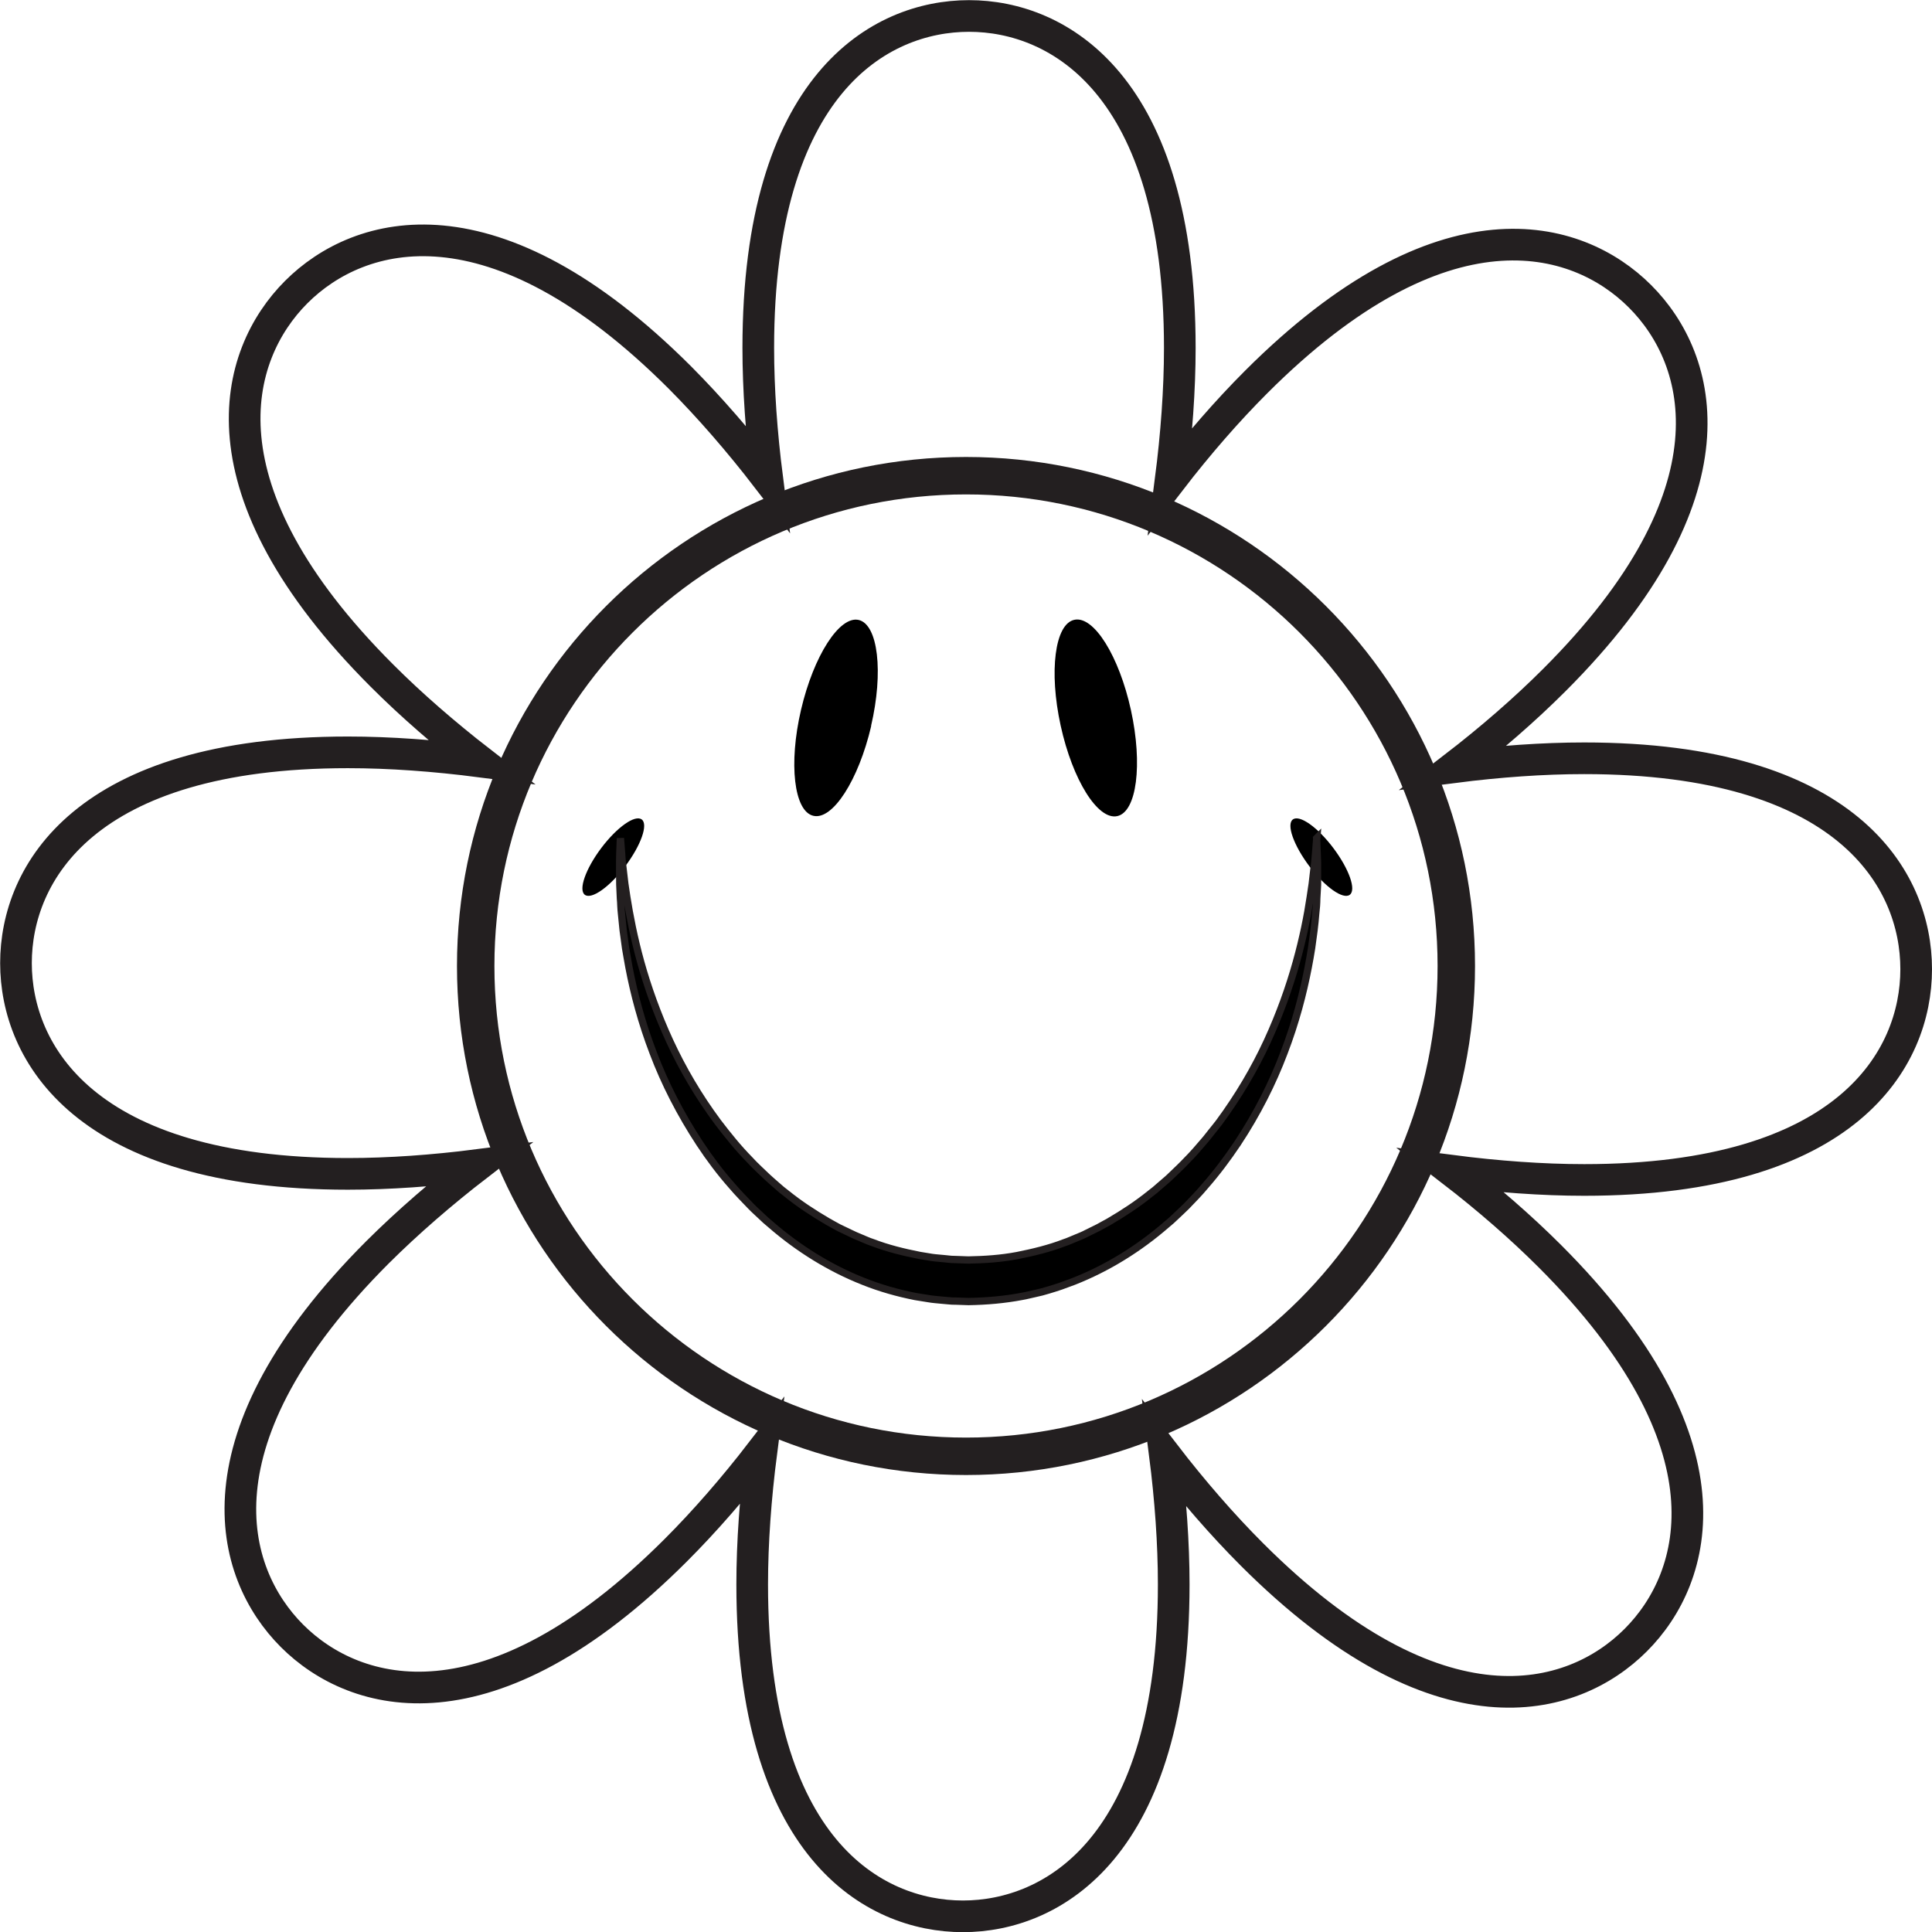
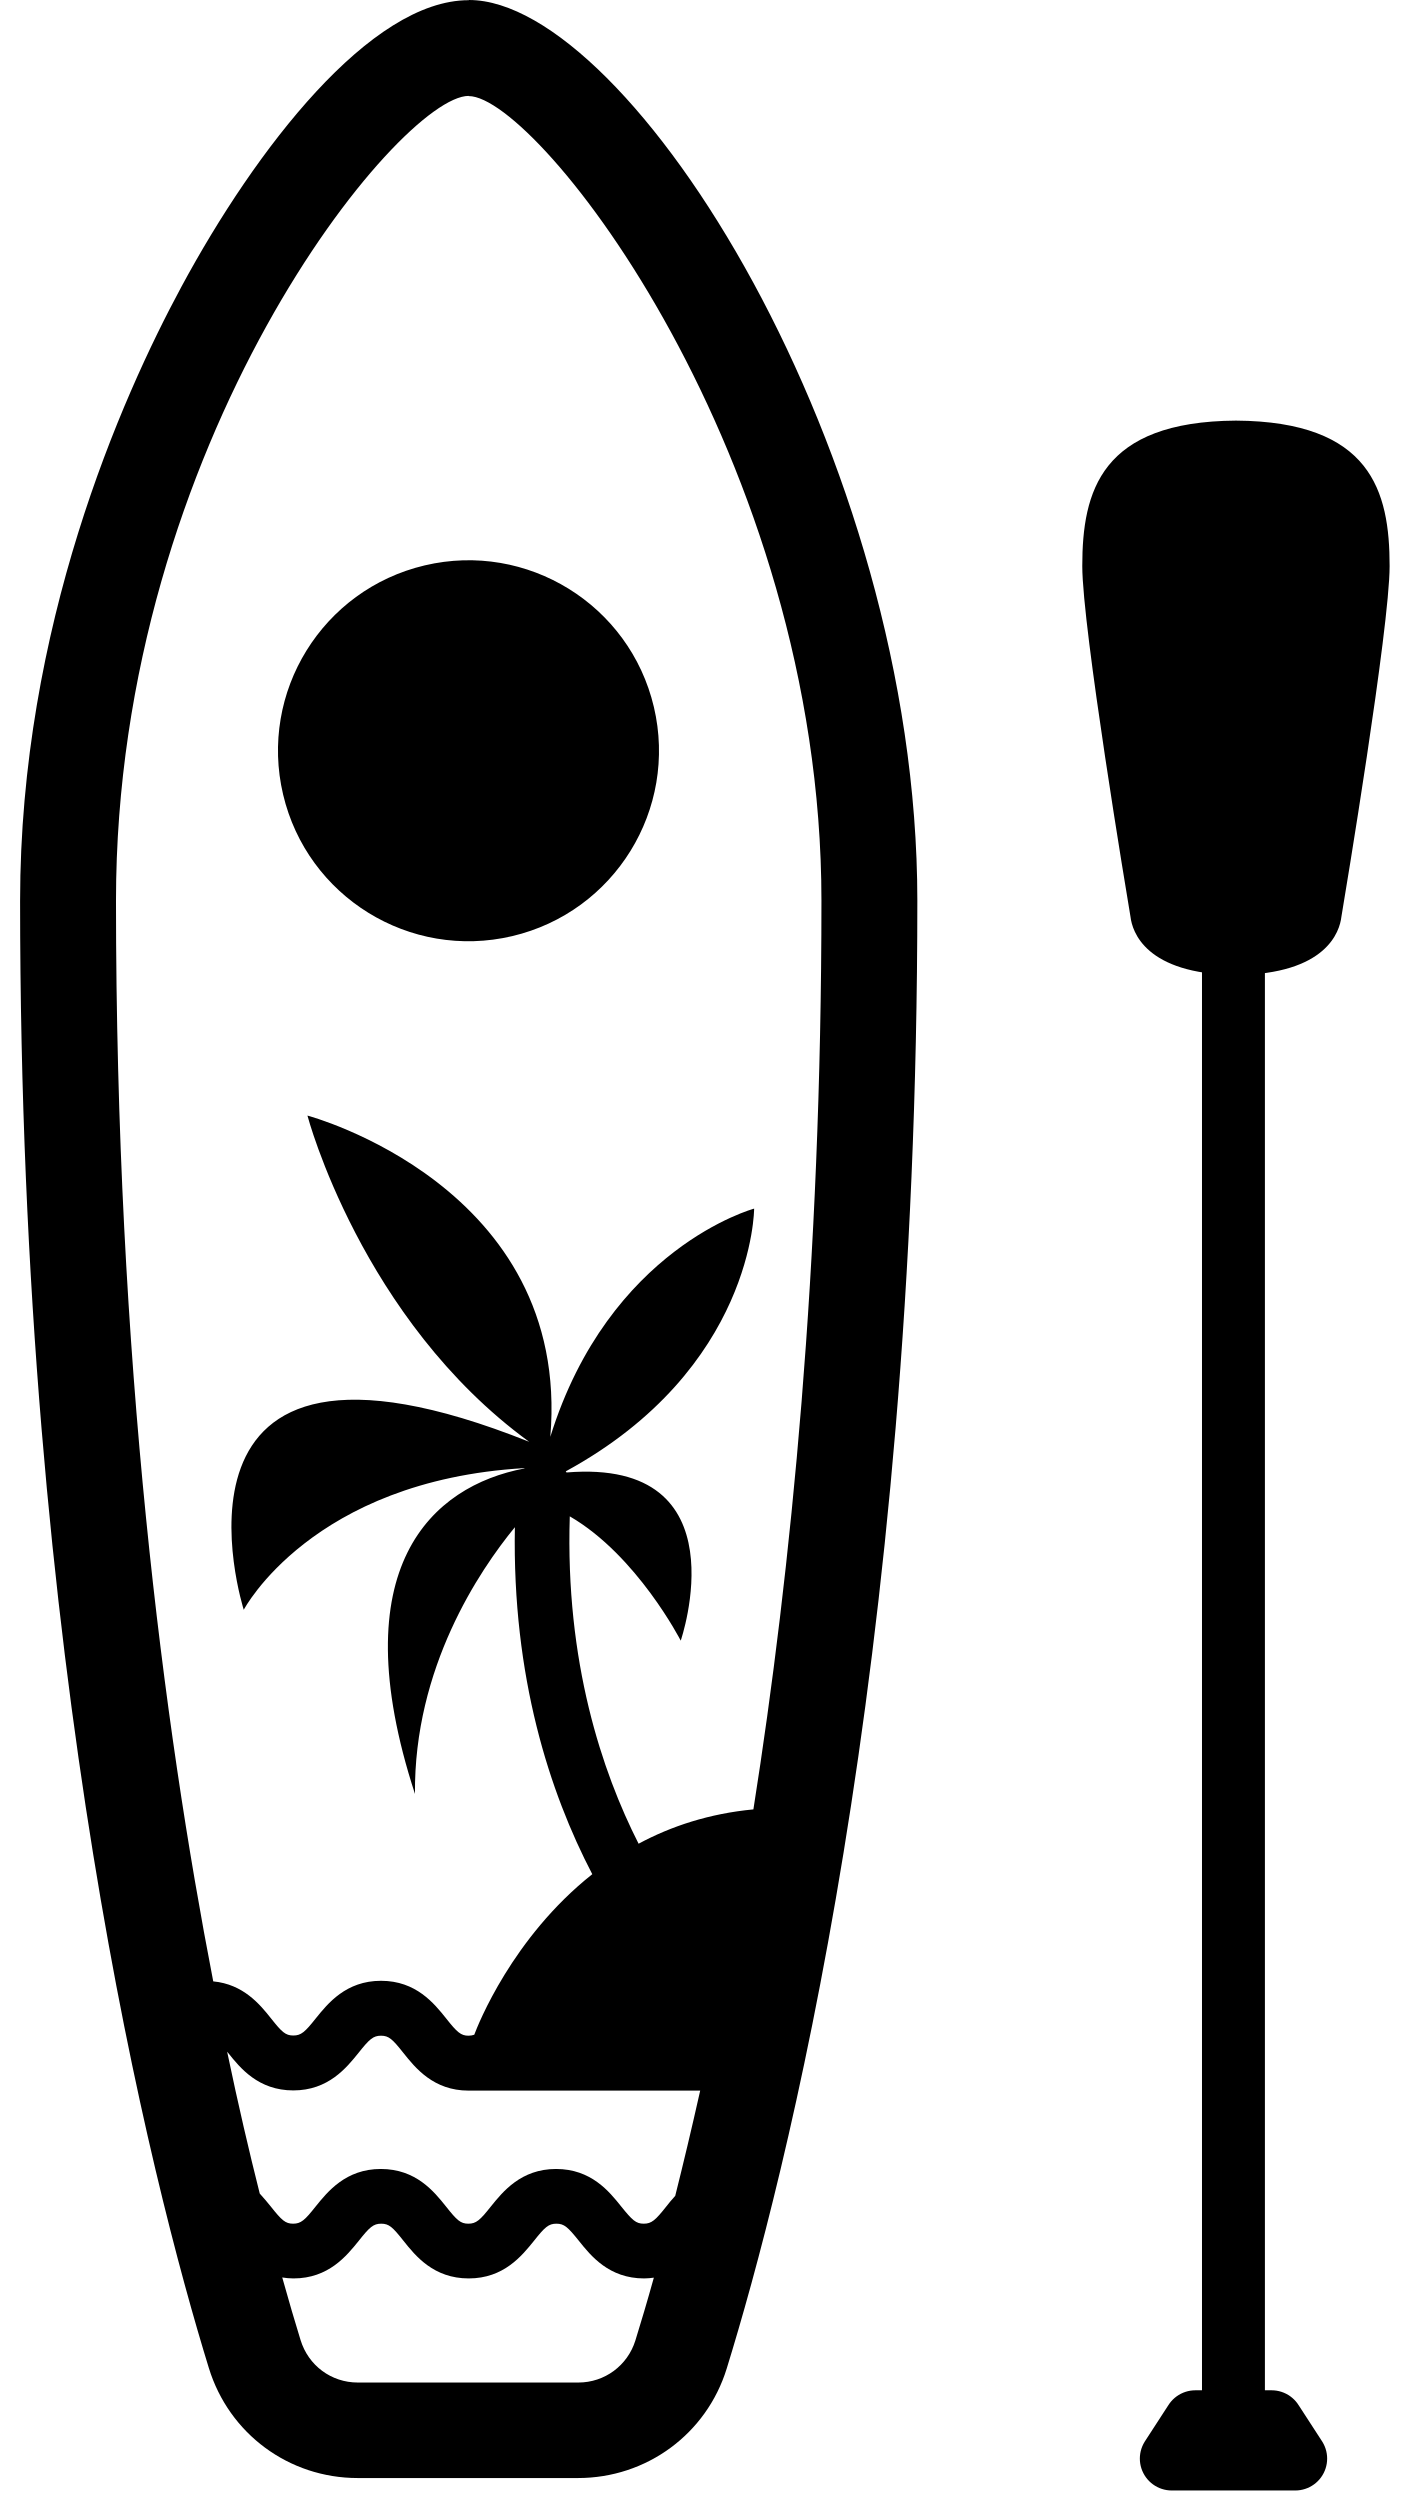
- <svg xmlns="http://www.w3.org/2000/svg" id="Layer_1" data-name="Layer 1" viewBox="0 0 126.96 126.96">
-   <defs>
-     <style>
-       .cls-1 {
-         stroke-width: 2.46px;
-       }
- 
-       .cls-1, .cls-2, .cls-3 {
-         fill: none;
-         stroke: #231f20;
-         stroke-miterlimit: 10;
-       }
- 
-       .cls-2 {
-         stroke-width: 2.08px;
-       }
- 
-       .cls-4 {
-         stroke-width: 0px;
-       }
- 
-       .cls-3 {
-         stroke-width: .48px;
-       }
-     </style>
-   </defs>
-   <path class="cls-2" d="m125.92,63.68c0-5.89-4.51-13.85-21.81-13.85-2.73,0-5.61.21-8.53.58,2.37-1.83,4.6-3.76,6.56-5.72,12.24-12.23,9.8-21.06,5.63-25.22-4.16-4.16-12.98-6.61-25.22,5.63-1.93,1.93-3.82,4.11-5.62,6.44.38-2.97.6-5.91.6-8.68,0-17.31-7.96-21.81-13.85-21.81s-13.85,4.5-13.85,21.81c0,2.73.21,5.61.58,8.53-1.83-2.37-3.76-4.6-5.72-6.57-12.24-12.24-21.06-9.79-25.22-5.63-4.16,4.16-6.61,12.98,5.64,25.22,1.93,1.93,4.11,3.82,6.44,5.63-2.98-.38-5.91-.6-8.69-.6-17.31,0-21.81,7.96-21.81,13.85s4.5,13.85,21.81,13.85c2.73,0,5.61-.21,8.53-.58-2.37,1.83-4.6,3.76-6.57,5.72-12.24,12.24-9.79,21.06-5.63,25.22,4.16,4.16,12.98,6.61,25.22-5.63,1.93-1.93,3.82-4.11,5.62-6.44-.38,2.97-.6,5.91-.6,8.69,0,17.31,7.96,21.81,13.85,21.81s13.85-4.51,13.85-21.81c0-2.73-.21-5.61-.58-8.53,1.83,2.37,3.76,4.6,5.72,6.56,12.24,12.24,21.06,9.8,25.22,5.63,4.16-4.16,6.61-12.98-5.63-25.22-1.93-1.93-4.11-3.82-6.44-5.62,2.97.38,5.91.6,8.69.6,17.31,0,21.81-7.96,21.81-13.85Z" />
-   <path class="cls-1" d="m95.7,63.48c0,17.8-14.43,32.22-32.22,32.22s-32.22-14.43-32.22-32.22,14.43-32.22,32.22-32.22,32.22,14.42,32.22,32.22Z" />
-   <path class="cls-4" d="m57.25,47.71c-.83,3.55-2.53,6.2-3.8,5.9-1.27-.29-1.64-3.42-.81-6.97.83-3.55,2.53-6.19,3.79-5.9,1.27.3,1.64,3.42.81,6.97" />
-   <path class="cls-4" d="m74.32,46.67c.78,3.57.38,6.68-.9,6.96-1.28.28-2.94-2.38-3.72-5.95-.78-3.56-.38-6.68.9-6.95,1.28-.28,2.94,2.38,3.72,5.94" />
-   <path class="cls-4" d="m38.43,58.8c.44.33,1.63-.51,2.66-1.88,1.03-1.37,1.52-2.75,1.08-3.07-.44-.33-1.63.51-2.66,1.88-1.03,1.37-1.51,2.74-1.08,3.07" />
-   <path class="cls-4" d="m88.7,58.8c-.44.33-1.63-.51-2.66-1.88-1.03-1.37-1.52-2.75-1.08-3.07.44-.33,1.63.51,2.66,1.88,1.03,1.37,1.52,2.74,1.08,3.07" />
-   <path class="cls-4" d="m86.52,55.09s.01.36.04,1.03c0,.17.02.36.02.56,0,.21,0,.43,0,.68,0,.24,0,.51,0,.79-.02.28-.03.58-.05.89,0,.16-.01.32-.02.49-.02.16-.03.33-.05.51-.03.35-.06.71-.11,1.09-.05.37-.1.77-.16,1.18-.06.4-.14.82-.22,1.25-.33,1.72-.83,3.64-1.59,5.62-.75,1.99-1.77,4.01-3.06,5.96-.65.97-1.36,1.92-2.14,2.81-.38.46-.8.88-1.21,1.31-.21.21-.43.41-.65.62l-.33.31-.34.29c-1.81,1.57-3.87,2.85-6.08,3.72-.28.1-.56.21-.84.31-.28.1-.56.18-.85.27l-.42.12-.43.1c-.29.06-.57.14-.87.19-1.16.22-2.33.32-3.51.34l-.87-.03c-.14,0-.28,0-.43-.02l-.44-.04c-.3-.03-.61-.05-.89-.1l-.87-.14c-1.16-.23-2.3-.55-3.4-.99-2.21-.87-4.28-2.16-6.09-3.73l-.34-.29-.33-.31c-.22-.21-.44-.4-.65-.62-.41-.43-.83-.85-1.22-1.31-.79-.89-1.5-1.84-2.14-2.81-1.28-1.95-2.31-3.97-3.06-5.96-.76-1.98-1.26-3.89-1.59-5.62-.07-.43-.16-.85-.22-1.25-.06-.41-.11-.8-.16-1.18-.04-.38-.07-.74-.11-1.09-.02-.17-.03-.34-.04-.51,0-.17-.02-.33-.03-.49-.01-.31-.03-.61-.04-.89-.01-.28,0-.54-.01-.79,0-.24,0-.47,0-.68s.01-.4.01-.57c.03-.67.04-1.03.04-1.03,0,0,.03.35.08,1.02.01.16.02.35.04.55.03.2.05.43.08.66.03.24.06.5.09.77.04.27.08.56.13.87.19,1.21.47,2.67.92,4.29.45,1.61,1.07,3.37,1.9,5.17.83,1.8,1.89,3.62,3.17,5.34.65.85,1.33,1.7,2.09,2.47.37.41.78.77,1.17,1.15.2.19.41.36.61.54l.31.27.32.25c.85.69,1.77,1.29,2.71,1.84.24.13.47.27.72.4.24.12.48.23.73.35.24.12.49.23.74.33.25.1.49.22.75.3,1.01.39,2.05.64,3.11.85l.79.13c.26.04.52.05.79.08l.39.04c.13.02.27.01.41.02l.82.03c1.07-.02,2.14-.09,3.2-.29,1.05-.21,2.1-.46,3.11-.85.25-.08.5-.2.75-.3.25-.1.5-.2.74-.33.24-.12.49-.24.73-.36.24-.13.48-.26.71-.39.94-.55,1.86-1.15,2.71-1.84l.32-.25.31-.27c.2-.18.42-.35.62-.54.4-.39.8-.75,1.17-1.15.38-.38.74-.8,1.09-1.21.18-.2.34-.42.51-.63.16-.21.34-.41.5-.63,1.27-1.72,2.34-3.54,3.17-5.34.83-1.8,1.45-3.56,1.9-5.17.45-1.61.74-3.07.92-4.29.05-.31.09-.6.13-.87.03-.27.06-.53.09-.77.03-.24.05-.46.08-.66.02-.2.03-.39.05-.56.05-.67.08-1.02.08-1.02" />
-   <path class="cls-3" d="m86.52,55.09s.01.36.04,1.03c0,.17.02.36.02.56,0,.21,0,.43,0,.68,0,.24,0,.51,0,.79-.02.28-.03.58-.05.89,0,.16-.01.32-.02.49-.02.16-.03.33-.05.51-.03.35-.06.71-.11,1.09-.05.37-.1.77-.16,1.18-.06.4-.14.82-.22,1.25-.33,1.72-.83,3.64-1.59,5.62-.75,1.99-1.77,4.01-3.06,5.96-.65.97-1.36,1.92-2.14,2.81-.38.46-.8.88-1.21,1.31-.21.21-.43.41-.65.62l-.33.31-.34.29c-1.81,1.57-3.87,2.85-6.08,3.72-.28.1-.56.21-.84.31-.28.1-.56.18-.85.27l-.42.12-.43.1c-.29.06-.57.14-.87.19-1.16.22-2.33.32-3.51.34l-.87-.03c-.14,0-.28,0-.43-.02l-.44-.04c-.3-.03-.61-.05-.89-.1l-.87-.14c-1.16-.23-2.3-.55-3.4-.99-2.21-.87-4.28-2.16-6.09-3.73l-.34-.29-.33-.31c-.22-.21-.44-.4-.65-.62-.41-.43-.83-.85-1.22-1.31-.79-.89-1.5-1.84-2.14-2.81-1.28-1.95-2.31-3.97-3.06-5.96-.76-1.98-1.26-3.89-1.59-5.62-.07-.43-.16-.85-.22-1.25-.06-.41-.11-.8-.16-1.18-.04-.38-.07-.74-.11-1.09-.02-.17-.03-.34-.04-.51,0-.17-.02-.33-.03-.49-.01-.31-.03-.61-.04-.89-.01-.28,0-.54-.01-.79,0-.24,0-.47,0-.68s.01-.4.01-.57c.03-.67.04-1.03.04-1.03,0,0,.03.35.08,1.02.01.16.02.35.04.55.03.2.05.43.08.66.03.24.06.5.09.77.04.27.08.56.13.87.19,1.21.47,2.67.92,4.29.45,1.61,1.07,3.37,1.9,5.17.83,1.8,1.89,3.62,3.17,5.34.65.85,1.33,1.7,2.09,2.47.37.41.78.77,1.17,1.15.2.19.41.36.61.54l.31.27.32.25c.85.69,1.77,1.29,2.71,1.84.24.13.47.27.72.4.24.12.48.23.73.35.24.12.49.23.74.33.25.1.49.22.75.3,1.01.39,2.05.64,3.11.85l.79.13c.26.04.52.05.79.08l.39.04c.13.02.27.01.41.02l.82.03c1.07-.02,2.14-.09,3.2-.29,1.05-.21,2.1-.46,3.11-.85.25-.08.5-.2.75-.3.25-.1.5-.2.74-.33.24-.12.49-.24.73-.36.24-.13.48-.26.71-.39.94-.55,1.86-1.15,2.71-1.84l.32-.25.31-.27c.2-.18.42-.35.62-.54.4-.39.8-.75,1.17-1.15.38-.38.74-.8,1.09-1.21.18-.2.34-.42.51-.63.16-.21.34-.41.5-.63,1.27-1.72,2.34-3.54,3.17-5.34.83-1.8,1.45-3.56,1.9-5.17.45-1.61.74-3.07.92-4.29.05-.31.09-.6.13-.87.03-.27.06-.53.09-.77.03-.24.05-.46.08-.66.02-.2.03-.39.05-.56.05-.67.08-1.02.08-1.02Z" />
+ <svg xmlns="http://www.w3.org/2000/svg" width="44" height="78" viewBox="0 0 44 78" fill="none">
+   <path d="M15.982 29.207C19.176 28.453 21.154 25.253 20.401 22.058C19.647 18.864 16.446 16.886 13.252 17.64C10.057 18.394 8.079 21.594 8.833 24.789C9.587 27.983 12.787 29.961 15.982 29.207Z" fill="black" />
+   <path d="M14.624 0.006C11.566 0.006 7.991 4.622 5.66 8.947C3.78 12.433 0.627 19.559 0.627 28.107C0.627 52.14 4.743 68.124 6.516 73.882C7.147 75.935 9.015 77.315 11.162 77.315H18.033C20.174 77.315 22.042 75.941 22.673 73.9C24.463 68.106 28.621 52.051 28.621 28.102C28.621 14.164 19.645 0 14.63 0L14.624 0.006ZM14.624 2.998C16.784 2.998 25.629 14.277 25.629 28.107C25.629 39.463 24.683 48.993 23.506 56.453C22.131 56.584 20.942 56.976 19.924 57.524C18.782 55.275 17.634 51.849 17.777 47.31C19.871 48.523 21.239 51.188 21.239 51.188C21.239 51.188 23.196 45.489 17.676 45.941C17.67 45.93 17.658 45.918 17.652 45.906C23.529 42.7 23.529 37.709 23.529 37.709C23.529 37.709 19.002 38.928 17.17 44.829C17.831 36.995 9.592 34.806 9.592 34.806C9.592 34.806 11.269 41.165 16.51 44.984C4.398 40.148 7.605 50.225 7.605 50.225C7.605 50.225 9.722 46.191 16.367 45.805C16.367 45.805 16.361 45.817 16.355 45.817C13.488 46.364 10.639 48.886 12.947 55.971C12.911 52.039 14.951 49.005 16.064 47.649C15.98 52.325 17.146 55.917 18.479 58.475C15.98 60.456 14.91 63.181 14.797 63.484C14.743 63.502 14.684 63.514 14.618 63.514C14.38 63.514 14.261 63.407 13.922 62.978C13.547 62.509 12.982 61.801 11.888 61.801C10.793 61.801 10.228 62.509 9.853 62.973C9.514 63.401 9.395 63.508 9.151 63.508C8.907 63.508 8.794 63.401 8.455 62.973C8.11 62.538 7.593 61.908 6.653 61.819C5.1 53.818 3.619 42.426 3.619 28.102C3.619 13.777 12.465 2.992 14.624 2.992V2.998ZM20.787 68.844C20.448 69.272 20.329 69.379 20.085 69.379C19.841 69.379 19.728 69.272 19.383 68.844C19.008 68.374 18.443 67.672 17.349 67.672C16.254 67.672 15.689 68.38 15.314 68.844C14.975 69.272 14.856 69.379 14.612 69.379C14.368 69.379 14.255 69.272 13.916 68.844C13.541 68.374 12.976 67.672 11.882 67.672C10.787 67.672 10.222 68.38 9.847 68.844C9.508 69.272 9.389 69.379 9.145 69.379C8.902 69.379 8.789 69.272 8.449 68.844C8.348 68.719 8.235 68.582 8.104 68.439C7.777 67.143 7.432 65.667 7.087 64.014C7.099 64.025 7.105 64.037 7.117 64.049C7.492 64.519 8.057 65.221 9.151 65.221C10.246 65.221 10.811 64.513 11.186 64.049C11.525 63.621 11.644 63.514 11.888 63.514C12.132 63.514 12.245 63.621 12.584 64.049C12.959 64.519 13.524 65.227 14.618 65.227C14.624 65.227 14.63 65.227 14.636 65.227H20.067C20.067 65.227 20.079 65.227 20.085 65.227C20.091 65.227 20.097 65.227 20.103 65.227H21.846C21.578 66.423 21.316 67.517 21.067 68.511C20.959 68.63 20.864 68.743 20.787 68.844ZM18.033 74.335H11.162C10.335 74.335 9.621 73.805 9.377 73.008C9.205 72.455 9.015 71.8 8.806 71.057C8.919 71.075 9.032 71.087 9.157 71.087C10.252 71.087 10.817 70.379 11.192 69.915C11.531 69.486 11.65 69.379 11.894 69.379C12.138 69.379 12.251 69.486 12.59 69.915C12.964 70.385 13.53 71.087 14.624 71.087C15.719 71.087 16.284 70.379 16.659 69.915C16.998 69.486 17.117 69.379 17.36 69.379C17.604 69.379 17.718 69.486 18.062 69.915C18.437 70.385 19.002 71.087 20.097 71.087C20.204 71.087 20.305 71.075 20.4 71.063C20.192 71.812 19.996 72.467 19.823 73.026C19.579 73.805 18.866 74.335 18.045 74.335H18.033Z" fill="black" />
+   <path d="M39.465 17.84H37.502V75.602H39.465V17.84Z" fill="black" />
+   <path d="M40.412 76.708L39.675 75.572H37.295L36.558 76.708H40.412Z" fill="black" stroke="black" stroke-width="1.99" stroke-linecap="round" stroke-linejoin="round" />
+   <path d="M38.562 13.123C34.35 13.152 33.767 15.324 33.767 17.662C33.767 19.577 35.159 27.935 35.272 28.607C35.326 29.059 35.73 30.392 38.562 30.422C41.393 30.392 41.798 29.059 41.851 28.607C41.964 27.935 43.356 19.577 43.356 17.662C43.356 15.318 42.773 13.152 38.562 13.123Z" fill="black" />
</svg>
